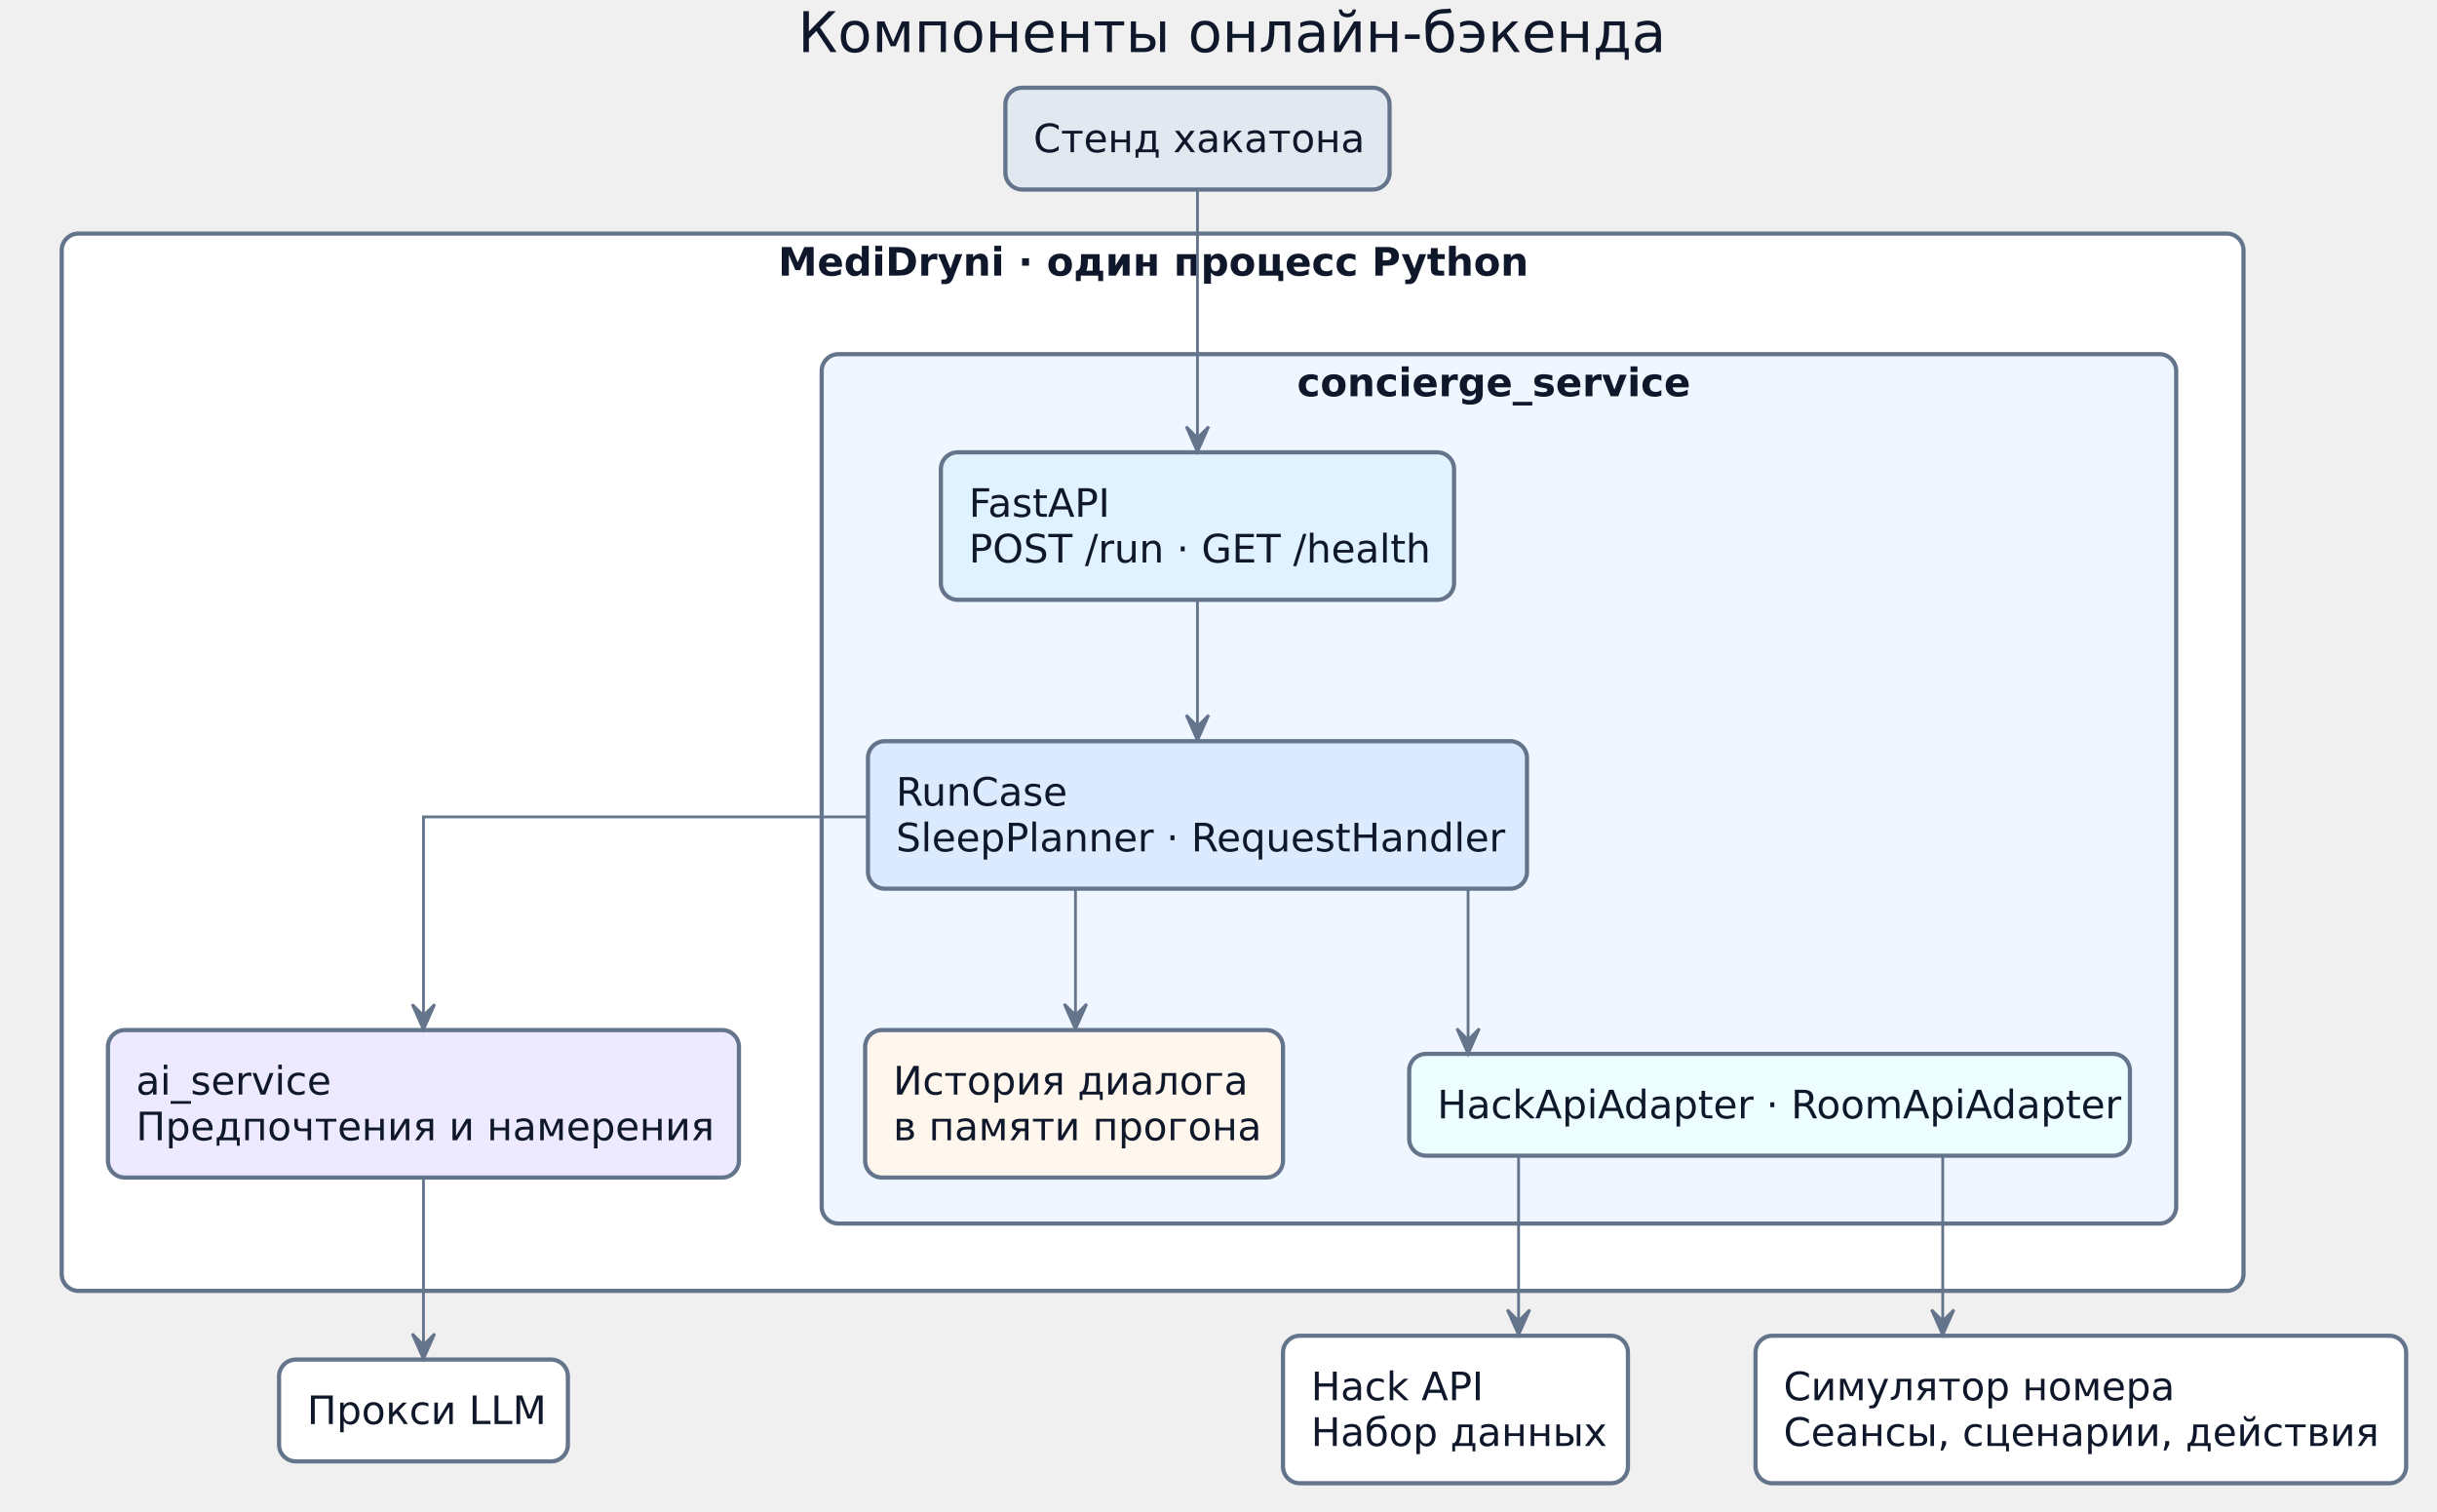
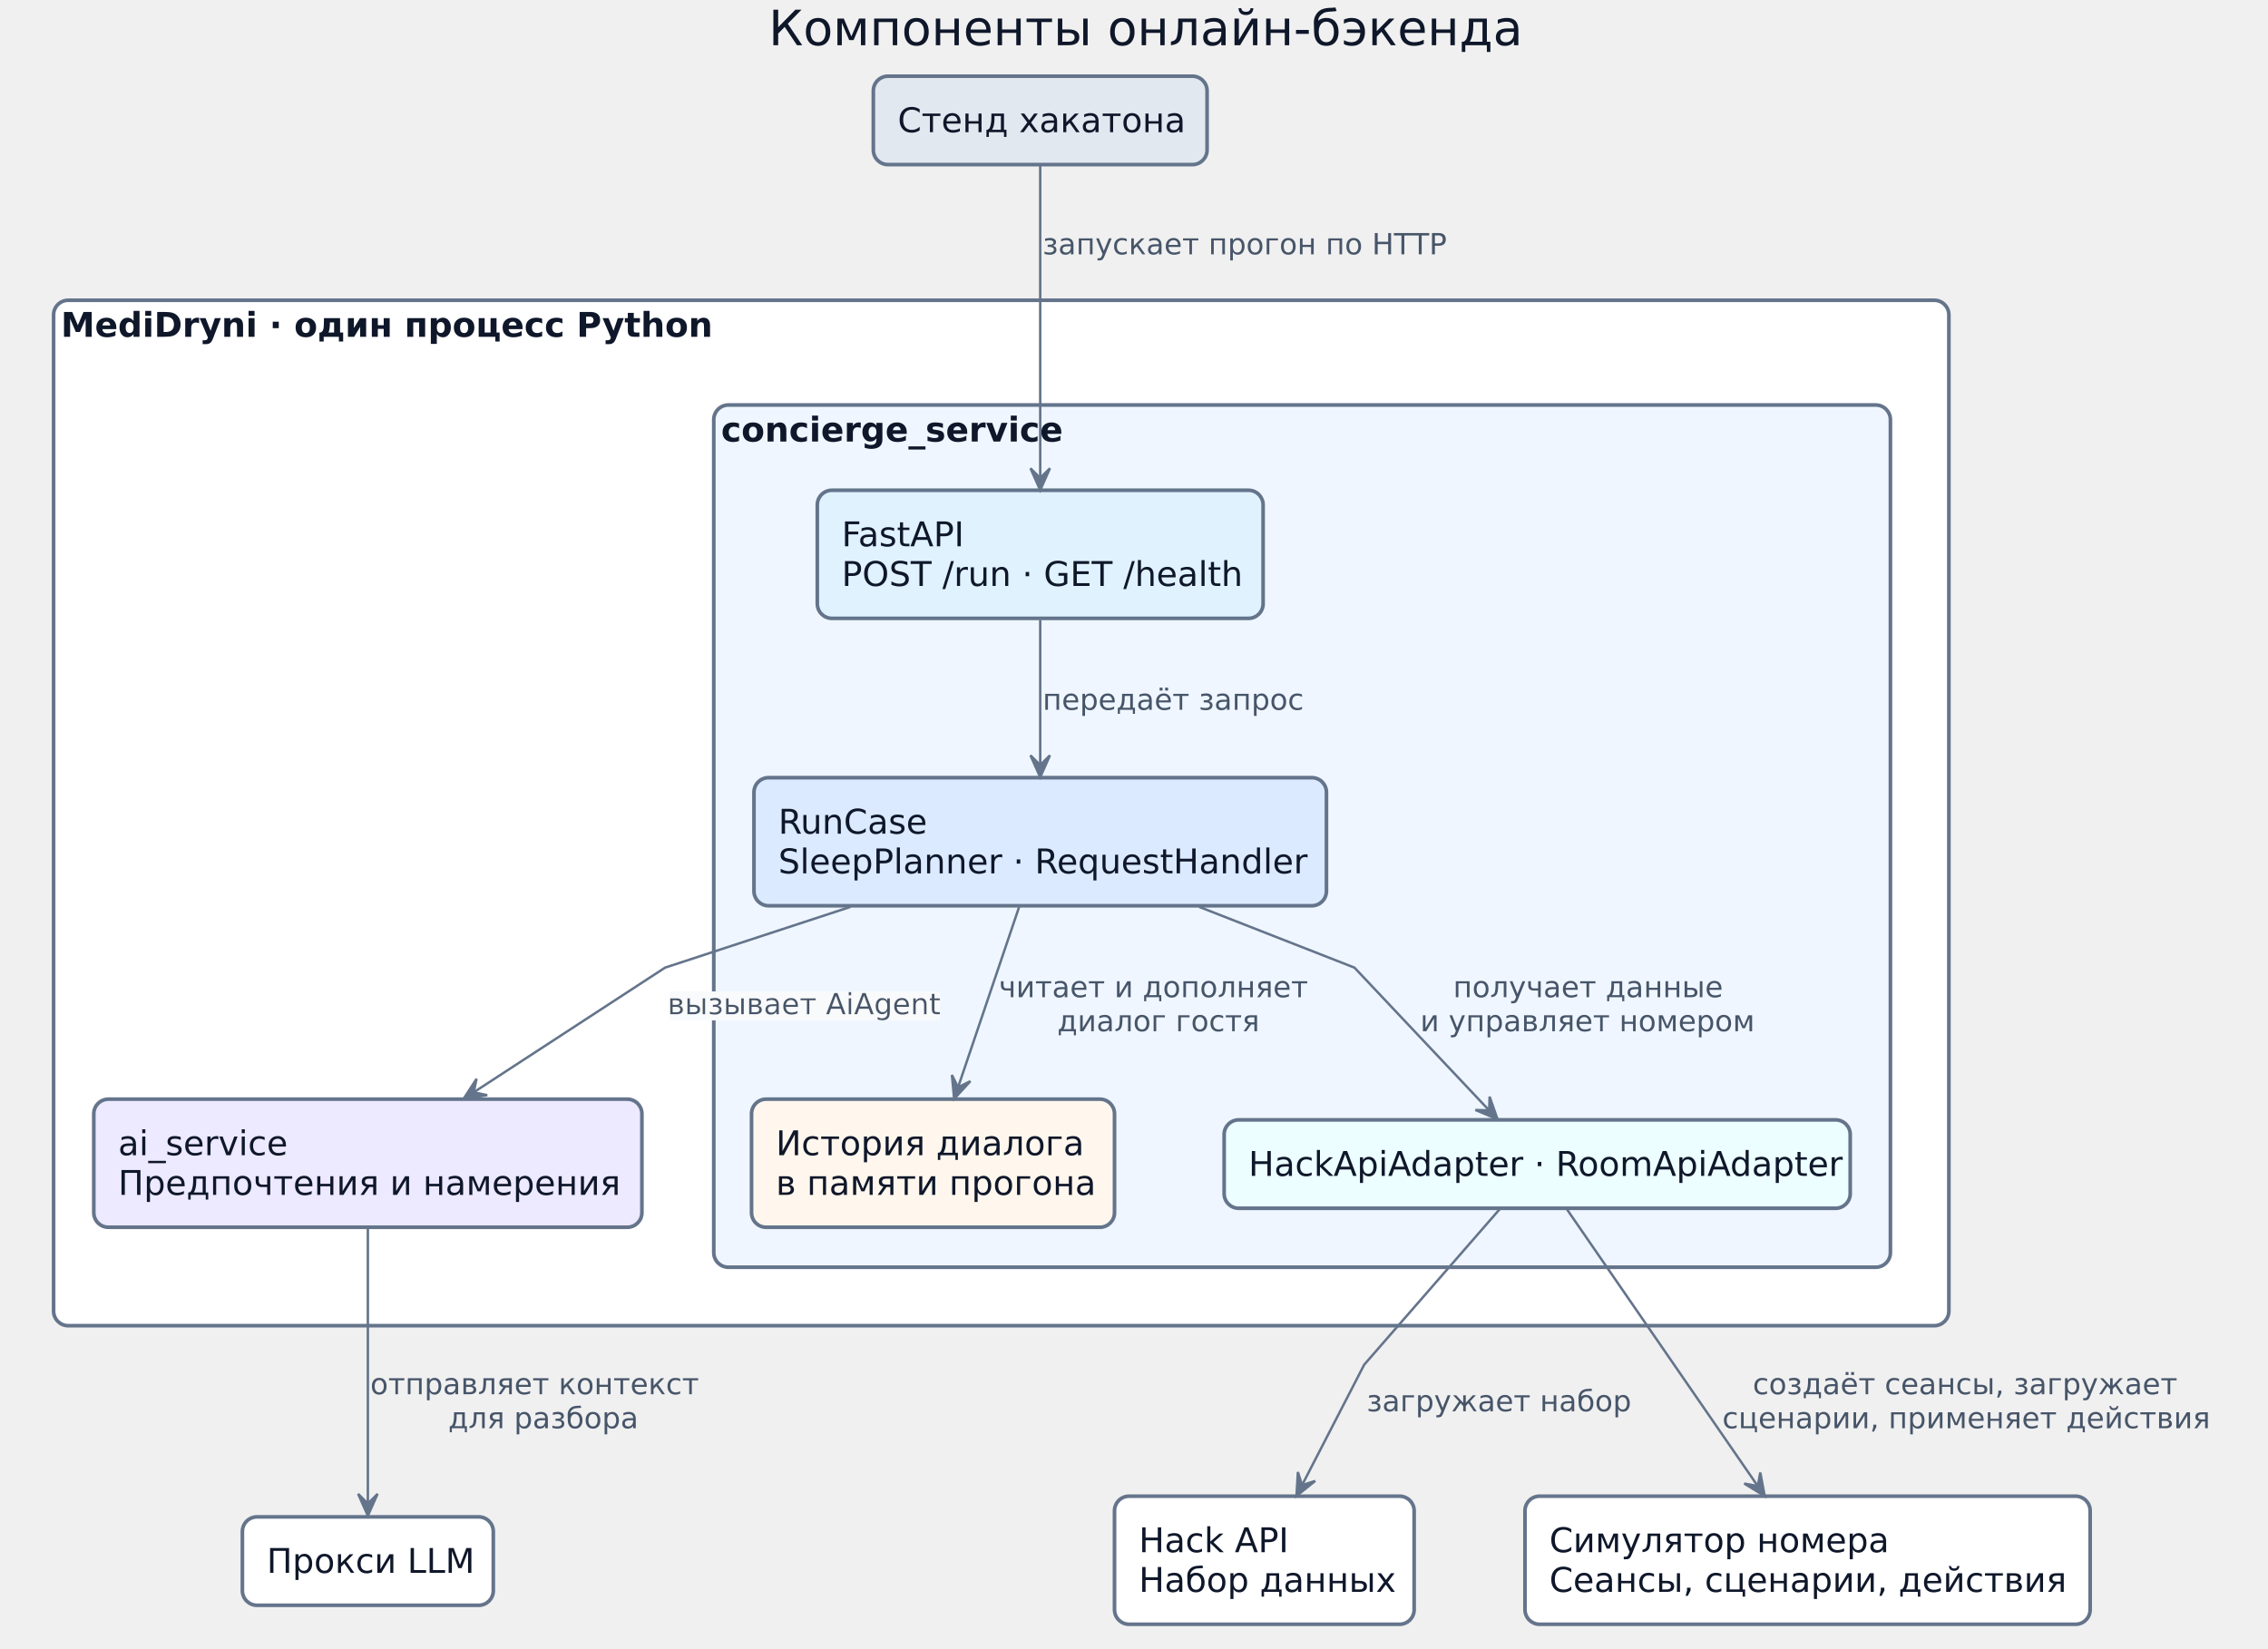
- <svg xmlns="http://www.w3.org/2000/svg" contentScriptType="application/ecmascript" contentStyleType="text/css" height="539px" preserveAspectRatio="none" style="width:869px;height:539px;background:#F8FAFC;" version="1.1" viewBox="0 0 869 539" width="869px" zoomAndPan="magnify">
-   <defs />
+ <svg xmlns="http://www.w3.org/2000/svg" contentScriptType="application/ecmascript" contentStyleType="text/css" height="677px" preserveAspectRatio="none" style="width:931px;height:677px;background:#F8FAFC;" version="1.1" viewBox="0 0 931 677" width="931px" zoomAndPan="magnify">
+   <defs>
+     <filter height="1" id="b1cvzs8i6l364q0" width="1" x="0" y="0">
+       <feFlood flood-color="#F8FAFC" result="flood" />
+       <feComposite in="SourceGraphic" in2="flood" operator="over" />
+     </filter>
+   </defs>
  <g>
-     <text fill="#0F172A" font-family="DejaVu Sans" font-size="20" lengthAdjust="spacingAndGlyphs" textLength="307" x="284.5" y="18.564">Компоненты онлайн-бэкенда</text>
-     <rect fill="#FFFFFF" height="377" rx="6" ry="6" style="stroke: #64748B; stroke-width: 1.5;" width="778" x="22" y="83.281" />
-     <text fill="#0F172A" font-family="DejaVu Sans" font-size="14" font-weight="bold" lengthAdjust="spacingAndGlyphs" textLength="267" x="277.5" y="98.276">MediDryni · один процесс Python</text>
-     <rect fill="#EFF6FF" height="310" rx="6" ry="6" style="stroke: #64748B; stroke-width: 1.5;" width="483" x="293" y="126.281" />
-     <text fill="#0F172A" font-family="DejaVu Sans" font-size="14" font-weight="bold" lengthAdjust="spacingAndGlyphs" textLength="144" x="462.5" y="141.276">concierge_service</text>
-     <rect fill="#EDE9FE" height="52.594" rx="6" ry="6" style="stroke: #64748B; stroke-width: 1.5;" width="225" x="38.5" y="367.281" />
-     <text fill="#0F172A" font-family="DejaVu Sans" font-size="14" lengthAdjust="spacingAndGlyphs" textLength="67" x="48.5" y="390.276">ai_service</text>
-     <text fill="#0F172A" font-family="DejaVu Sans" font-size="14" lengthAdjust="spacingAndGlyphs" textLength="205" x="48.5" y="406.573">Предпочтения и намерения</text>
-     <rect fill="#E0F2FE" height="52.594" rx="6" ry="6" style="stroke: #64748B; stroke-width: 1.5;" width="183" x="335.5" y="161.281" />
-     <text fill="#0F172A" font-family="DejaVu Sans" font-size="14" lengthAdjust="spacingAndGlyphs" textLength="50" x="345.5" y="184.276">FastAPI</text>
-     <text fill="#0F172A" font-family="DejaVu Sans" font-size="14" lengthAdjust="spacingAndGlyphs" textLength="163" x="345.5" y="200.573">POST /run · GET /health</text>
-     <rect fill="#DBEAFE" height="52.594" rx="6" ry="6" style="stroke: #64748B; stroke-width: 1.5;" width="235" x="309.5" y="264.281" />
-     <text fill="#0F172A" font-family="DejaVu Sans" font-size="14" lengthAdjust="spacingAndGlyphs" textLength="63" x="319.5" y="287.276">RunCase</text>
-     <text fill="#0F172A" font-family="DejaVu Sans" font-size="14" lengthAdjust="spacingAndGlyphs" textLength="215" x="319.5" y="303.573">SleepPlanner · RequestHandler</text>
-     <rect fill="#FFF7ED" height="52.594" rx="6" ry="6" style="stroke: #64748B; stroke-width: 1.5;" width="149" x="308.5" y="367.281" />
-     <text fill="#0F172A" font-family="DejaVu Sans" font-size="14" lengthAdjust="spacingAndGlyphs" textLength="126" x="318.5" y="390.276">История диалога</text>
-     <text fill="#0F172A" font-family="DejaVu Sans" font-size="14" lengthAdjust="spacingAndGlyphs" textLength="129" x="318.5" y="406.573">в памяти прогона</text>
-     <rect fill="#ECFEFF" height="36.297" rx="6" ry="6" style="stroke: #64748B; stroke-width: 1.5;" width="257" x="502.5" y="375.781" />
-     <text fill="#0F172A" font-family="DejaVu Sans" font-size="14" lengthAdjust="spacingAndGlyphs" textLength="237" x="512.5" y="398.776">HackApiAdapter · RoomApiAdapter</text>
+     <text fill="#0F172A" font-family="DejaVu Sans" font-size="20" lengthAdjust="spacingAndGlyphs" textLength="307" x="315.5" y="18.564">Компоненты онлайн-бэкенда</text>
+     <rect fill="#FFFFFF" height="421" rx="6" ry="6" style="stroke: #64748B; stroke-width: 1.5;" width="778" x="22" y="123.281" />
+     <text fill="#0F172A" font-family="DejaVu Sans" font-size="14" font-weight="bold" lengthAdjust="spacingAndGlyphs" textLength="267" x="25" y="138.276">MediDryni · один процесс Python</text>
+     <rect fill="#EFF6FF" height="354" rx="6" ry="6" style="stroke: #64748B; stroke-width: 1.5;" width="483" x="293" y="166.281" />
+     <text fill="#0F172A" font-family="DejaVu Sans" font-size="14" font-weight="bold" lengthAdjust="spacingAndGlyphs" textLength="144" x="296" y="181.276">concierge_service</text>
+     <rect fill="#EDE9FE" height="52.594" rx="6" ry="6" style="stroke: #64748B; stroke-width: 1.5;" width="225" x="38.5" y="451.281" />
+     <text fill="#0F172A" font-family="DejaVu Sans" font-size="14" lengthAdjust="spacingAndGlyphs" textLength="67" x="48.5" y="474.276">ai_service</text>
+     <text fill="#0F172A" font-family="DejaVu Sans" font-size="14" lengthAdjust="spacingAndGlyphs" textLength="205" x="48.5" y="490.573">Предпочтения и намерения</text>
+     <rect fill="#E0F2FE" height="52.594" rx="6" ry="6" style="stroke: #64748B; stroke-width: 1.5;" width="183" x="335.5" y="201.281" />
+     <text fill="#0F172A" font-family="DejaVu Sans" font-size="14" lengthAdjust="spacingAndGlyphs" textLength="50" x="345.5" y="224.276">FastAPI</text>
+     <text fill="#0F172A" font-family="DejaVu Sans" font-size="14" lengthAdjust="spacingAndGlyphs" textLength="163" x="345.5" y="240.573">POST /run · GET /health</text>
+     <rect fill="#DBEAFE" height="52.594" rx="6" ry="6" style="stroke: #64748B; stroke-width: 1.5;" width="235" x="309.5" y="319.281" />
+     <text fill="#0F172A" font-family="DejaVu Sans" font-size="14" lengthAdjust="spacingAndGlyphs" textLength="63" x="319.5" y="342.276">RunCase</text>
+     <text fill="#0F172A" font-family="DejaVu Sans" font-size="14" lengthAdjust="spacingAndGlyphs" textLength="215" x="319.5" y="358.573">SleepPlanner · RequestHandler</text>
+     <rect fill="#FFF7ED" height="52.594" rx="6" ry="6" style="stroke: #64748B; stroke-width: 1.5;" width="149" x="308.5" y="451.281" />
+     <text fill="#0F172A" font-family="DejaVu Sans" font-size="14" lengthAdjust="spacingAndGlyphs" textLength="126" x="318.5" y="474.276">История диалога</text>
+     <text fill="#0F172A" font-family="DejaVu Sans" font-size="14" lengthAdjust="spacingAndGlyphs" textLength="129" x="318.5" y="490.573">в памяти прогона</text>
+     <rect fill="#ECFEFF" height="36.297" rx="6" ry="6" style="stroke: #64748B; stroke-width: 1.5;" width="257" x="502.5" y="459.781" />
+     <text fill="#0F172A" font-family="DejaVu Sans" font-size="14" lengthAdjust="spacingAndGlyphs" textLength="237" x="512.5" y="482.776">HackApiAdapter · RoomApiAdapter</text>
    <rect fill="#E2E8F0" height="36.297" rx="6" ry="6" style="stroke: #64748B; stroke-width: 1.5;" width="137" x="358.5" y="31.281" />
    <text fill="#0F172A" font-family="DejaVu Sans" font-size="14" lengthAdjust="spacingAndGlyphs" textLength="117" x="368.5" y="54.276">Стенд хакатона</text>
-     <rect fill="#FFFFFF" height="52.594" rx="6" ry="6" style="stroke: #64748B; stroke-width: 1.5;" width="123" x="457.5" y="476.281" />
-     <text fill="#0F172A" font-family="DejaVu Sans" font-size="14" lengthAdjust="spacingAndGlyphs" textLength="59" x="467.5" y="499.276">Hack API</text>
-     <text fill="#0F172A" font-family="DejaVu Sans" font-size="14" lengthAdjust="spacingAndGlyphs" textLength="103" x="467.5" y="515.573">Набор данных</text>
-     <rect fill="#FFFFFF" height="52.594" rx="6" ry="6" style="stroke: #64748B; stroke-width: 1.5;" width="232" x="626" y="476.281" />
-     <text fill="#0F172A" font-family="DejaVu Sans" font-size="14" lengthAdjust="spacingAndGlyphs" textLength="138" x="636" y="499.276">Симулятор номера</text>
-     <text fill="#0F172A" font-family="DejaVu Sans" font-size="14" lengthAdjust="spacingAndGlyphs" textLength="212" x="636" y="515.573">Сеансы, сценарии, действия</text>
-     <rect fill="#FFFFFF" height="36.297" rx="6" ry="6" style="stroke: #64748B; stroke-width: 1.5;" width="103" x="99.5" y="484.781" />
-     <text fill="#0F172A" font-family="DejaVu Sans" font-size="14" lengthAdjust="spacingAndGlyphs" textLength="83" x="109.5" y="507.776">Прокси LLM</text>
-     <path d="M427,67.391 C427,67.391 427,156.121 427,156.121 " fill="none" id="caller-&gt;http" style="stroke: #64748B; stroke-width: 1.0;" />
-     <polygon fill="#64748B" points="427,161.121,431,152.121,427,156.121,423,152.121,427,161.121" style="stroke: #64748B; stroke-width: 1.0;" />
-     <path d="M427,214.311 C427,214.311 427,258.991 427,258.991 " fill="none" id="http-&gt;core" style="stroke: #64748B; stroke-width: 1.0;" />
-     <polygon fill="#64748B" points="427,263.991,431,254.991,427,258.991,423,254.991,427,263.991" style="stroke: #64748B; stroke-width: 1.0;" />
-     <path d="M309.15,291.281 C234.13,291.281 151,291.281 151,291.281 C151,291.281 151,362.121 151,362.121 " fill="none" id="core-&gt;ai" style="stroke: #64748B; stroke-width: 1.0;" />
-     <polygon fill="#64748B" points="151,367.121,155,358.121,151,362.121,147,358.121,151,367.121" style="stroke: #64748B; stroke-width: 1.0;" />
-     <path d="M523.5,317.311 C523.5,317.311 523.5,370.781 523.5,370.781 " fill="none" id="core-&gt;adapters" style="stroke: #64748B; stroke-width: 1.0;" />
-     <polygon fill="#64748B" points="523.5,375.781,527.5,366.781,523.5,370.781,519.5,366.781,523.5,375.781" style="stroke: #64748B; stroke-width: 1.0;" />
-     <path d="M383.5,317.311 C383.5,317.311 383.5,361.991 383.5,361.991 " fill="none" id="core-&gt;store" style="stroke: #64748B; stroke-width: 1.0;" />
-     <polygon fill="#64748B" points="383.5,366.991,387.5,357.991,383.5,361.991,379.5,357.991,383.5,366.991" style="stroke: #64748B; stroke-width: 1.0;" />
-     <path d="M541.5,412.271 C541.5,412.271 541.5,471.011 541.5,471.011 " fill="none" id="adapters-&gt;dataset" style="stroke: #64748B; stroke-width: 1.0;" />
-     <polygon fill="#64748B" points="541.5,476.011,545.5,467.011,541.5,471.011,537.5,467.011,541.5,476.011" style="stroke: #64748B; stroke-width: 1.0;" />
-     <path d="M692.75,412.271 C692.75,412.271 692.75,471.011 692.75,471.011 " fill="none" id="adapters-&gt;room" style="stroke: #64748B; stroke-width: 1.0;" />
-     <polygon fill="#64748B" points="692.75,476.011,696.75,467.011,692.75,471.011,688.75,467.011,692.75,476.011" style="stroke: #64748B; stroke-width: 1.0;" />
-     <path d="M151,420.441 C151,420.441 151,479.581 151,479.581 " fill="none" id="ai-&gt;llm" style="stroke: #64748B; stroke-width: 1.0;" />
-     <polygon fill="#64748B" points="151,484.581,155,475.581,151,479.581,147,475.581,151,484.581" style="stroke: #64748B; stroke-width: 1.0;" />
+     <rect fill="#FFFFFF" height="52.594" rx="6" ry="6" style="stroke: #64748B; stroke-width: 1.5;" width="123" x="457.5" y="614.281" />
+     <text fill="#0F172A" font-family="DejaVu Sans" font-size="14" lengthAdjust="spacingAndGlyphs" textLength="59" x="467.5" y="637.276">Hack API</text>
+     <text fill="#0F172A" font-family="DejaVu Sans" font-size="14" lengthAdjust="spacingAndGlyphs" textLength="103" x="467.5" y="653.573">Набор данных</text>
+     <rect fill="#FFFFFF" height="52.594" rx="6" ry="6" style="stroke: #64748B; stroke-width: 1.5;" width="232" x="626" y="614.281" />
+     <text fill="#0F172A" font-family="DejaVu Sans" font-size="14" lengthAdjust="spacingAndGlyphs" textLength="138" x="636" y="637.276">Симулятор номера</text>
+     <text fill="#0F172A" font-family="DejaVu Sans" font-size="14" lengthAdjust="spacingAndGlyphs" textLength="212" x="636" y="653.573">Сеансы, сценарии, действия</text>
+     <rect fill="#FFFFFF" height="36.297" rx="6" ry="6" style="stroke: #64748B; stroke-width: 1.5;" width="103" x="99.5" y="622.781" />
+     <text fill="#0F172A" font-family="DejaVu Sans" font-size="14" lengthAdjust="spacingAndGlyphs" textLength="83" x="109.5" y="645.776">Прокси LLM</text>
+     <path d="M427,67.521 C427,97.291 427,158.681 427,195.951 " fill="none" id="caller-&gt;http" style="stroke: #64748B; stroke-width: 1.0;" />
+     <polygon fill="#64748B" points="427,201.261,431,192.261,427,196.261,423,192.261,427,201.261" style="stroke: #64748B; stroke-width: 1.0;" />
+     <text fill="#475569" font-family="DejaVu Sans" font-size="12" lengthAdjust="spacingAndGlyphs" textLength="174" x="428" y="104.42">запускает прогон по HTTP</text>
+     <path d="M427,254.521 C427,272.101 427,295.461 427,314.011 " fill="none" id="http-&gt;core" style="stroke: #64748B; stroke-width: 1.0;" />
+     <polygon fill="#64748B" points="427,319.111,431,310.111,427,314.111,423,310.111,427,319.111" style="stroke: #64748B; stroke-width: 1.0;" />
+     <text fill="#475569" font-family="DejaVu Sans" font-size="12" lengthAdjust="spacingAndGlyphs" textLength="116" x="428" y="291.42">передаёт запрос</text>
+     <path d="M349.1,372.331 C310.9,384.851 273,397.281 273,397.281 C273,397.281 229.54,425.601 194.5,448.431 " fill="none" id="core-&gt;ai" style="stroke: #64748B; stroke-width: 1.0;" />
+     <polygon fill="#64748B" points="190.27,451.191,199.994,449.627,194.459,448.461,195.625,442.925,190.27,451.191" style="stroke: #64748B; stroke-width: 1.0;" />
+     <text fill="#475569" filter="url(#b1cvzs8i6l364q0)" font-family="DejaVu Sans" font-size="12" lengthAdjust="spacingAndGlyphs" textLength="116" x="274" y="416.42">вызывает AiAgent</text>
+     <path d="M492.26,372.331 C524.25,384.851 556,397.281 556,397.281 C556,397.281 589.04,432.301 611.26,455.851 " fill="none" id="core-&gt;adapters" style="stroke: #64748B; stroke-width: 1.0;" />
+     <polygon fill="#64748B" points="614.73,459.531,611.475,450.236,611.303,455.89,605.649,455.719,614.73,459.531" style="stroke: #64748B; stroke-width: 1.0;" />
+     <text fill="#475569" font-family="DejaVu Sans" font-size="12" lengthAdjust="spacingAndGlyphs" textLength="115" x="596.5" y="409.42">получает данные</text>
+     <text fill="#475569" font-family="DejaVu Sans" font-size="12" lengthAdjust="spacingAndGlyphs" textLength="142" x="583" y="423.389">и управляет номером</text>
+     <path d="M418.31,372.461 C411.14,393.651 400.94,423.771 393.35,446.201 " fill="none" id="core-&gt;store" style="stroke: #64748B; stroke-width: 1.0;" />
+     <polygon fill="#64748B" points="391.67,451.151,398.337,443.902,393.268,446.414,390.757,441.345,391.67,451.151" style="stroke: #64748B; stroke-width: 1.0;" />
+     <text fill="#475569" font-family="DejaVu Sans" font-size="12" lengthAdjust="spacingAndGlyphs" textLength="137" x="410" y="409.42">читает и дополняет</text>
+     <text fill="#475569" font-family="DejaVu Sans" font-size="12" lengthAdjust="spacingAndGlyphs" textLength="89" x="434" y="423.389">диалог гостя</text>
+     <path d="M615.94,496.061 C595.1,519.991 560,560.281 560,560.281 C560,560.281 546.21,587.011 534.63,609.471 " fill="none" id="adapters-&gt;dataset" style="stroke: #64748B; stroke-width: 1.0;" />
+     <polygon fill="#64748B" points="532.2,614.191,539.882,608.028,534.493,609.748,532.773,604.359,532.2,614.191" style="stroke: #64748B; stroke-width: 1.0;" />
+     <text fill="#475569" font-family="DejaVu Sans" font-size="12" lengthAdjust="spacingAndGlyphs" textLength="116" x="561" y="579.42">загружает набор</text>
+     <path d="M642.88,496.011 C661.61,523.181 698.26,576.341 721.36,609.851 " fill="none" id="adapters-&gt;room" style="stroke: #64748B; stroke-width: 1.0;" />
+     <polygon fill="#64748B" points="724.39,614.241,722.587,604.559,721.557,610.121,715.995,609.091,724.39,614.241" style="stroke: #64748B; stroke-width: 1.0;" />
+     <text fill="#475569" font-family="DejaVu Sans" font-size="12" lengthAdjust="spacingAndGlyphs" textLength="187" x="719.5" y="572.42">создаёт сеансы, загружает</text>
+     <text fill="#475569" font-family="DejaVu Sans" font-size="12" lengthAdjust="spacingAndGlyphs" textLength="212" x="707" y="586.389">сценарии, применяет действия</text>
+     <path d="M151,504.291 C151,535.341 151,587.301 151,617.041 " fill="none" id="ai-&gt;llm" style="stroke: #64748B; stroke-width: 1.0;" />
+     <polygon fill="#64748B" points="151,622.331,155,613.331,151,617.331,147,613.331,151,622.331" style="stroke: #64748B; stroke-width: 1.0;" />
+     <text fill="#475569" font-family="DejaVu Sans" font-size="12" lengthAdjust="spacingAndGlyphs" textLength="146" x="152" y="572.42">отправляет контекст</text>
+     <text fill="#475569" font-family="DejaVu Sans" font-size="12" lengthAdjust="spacingAndGlyphs" textLength="82" x="184" y="586.389">для разбора</text>
  </g>
</svg>
